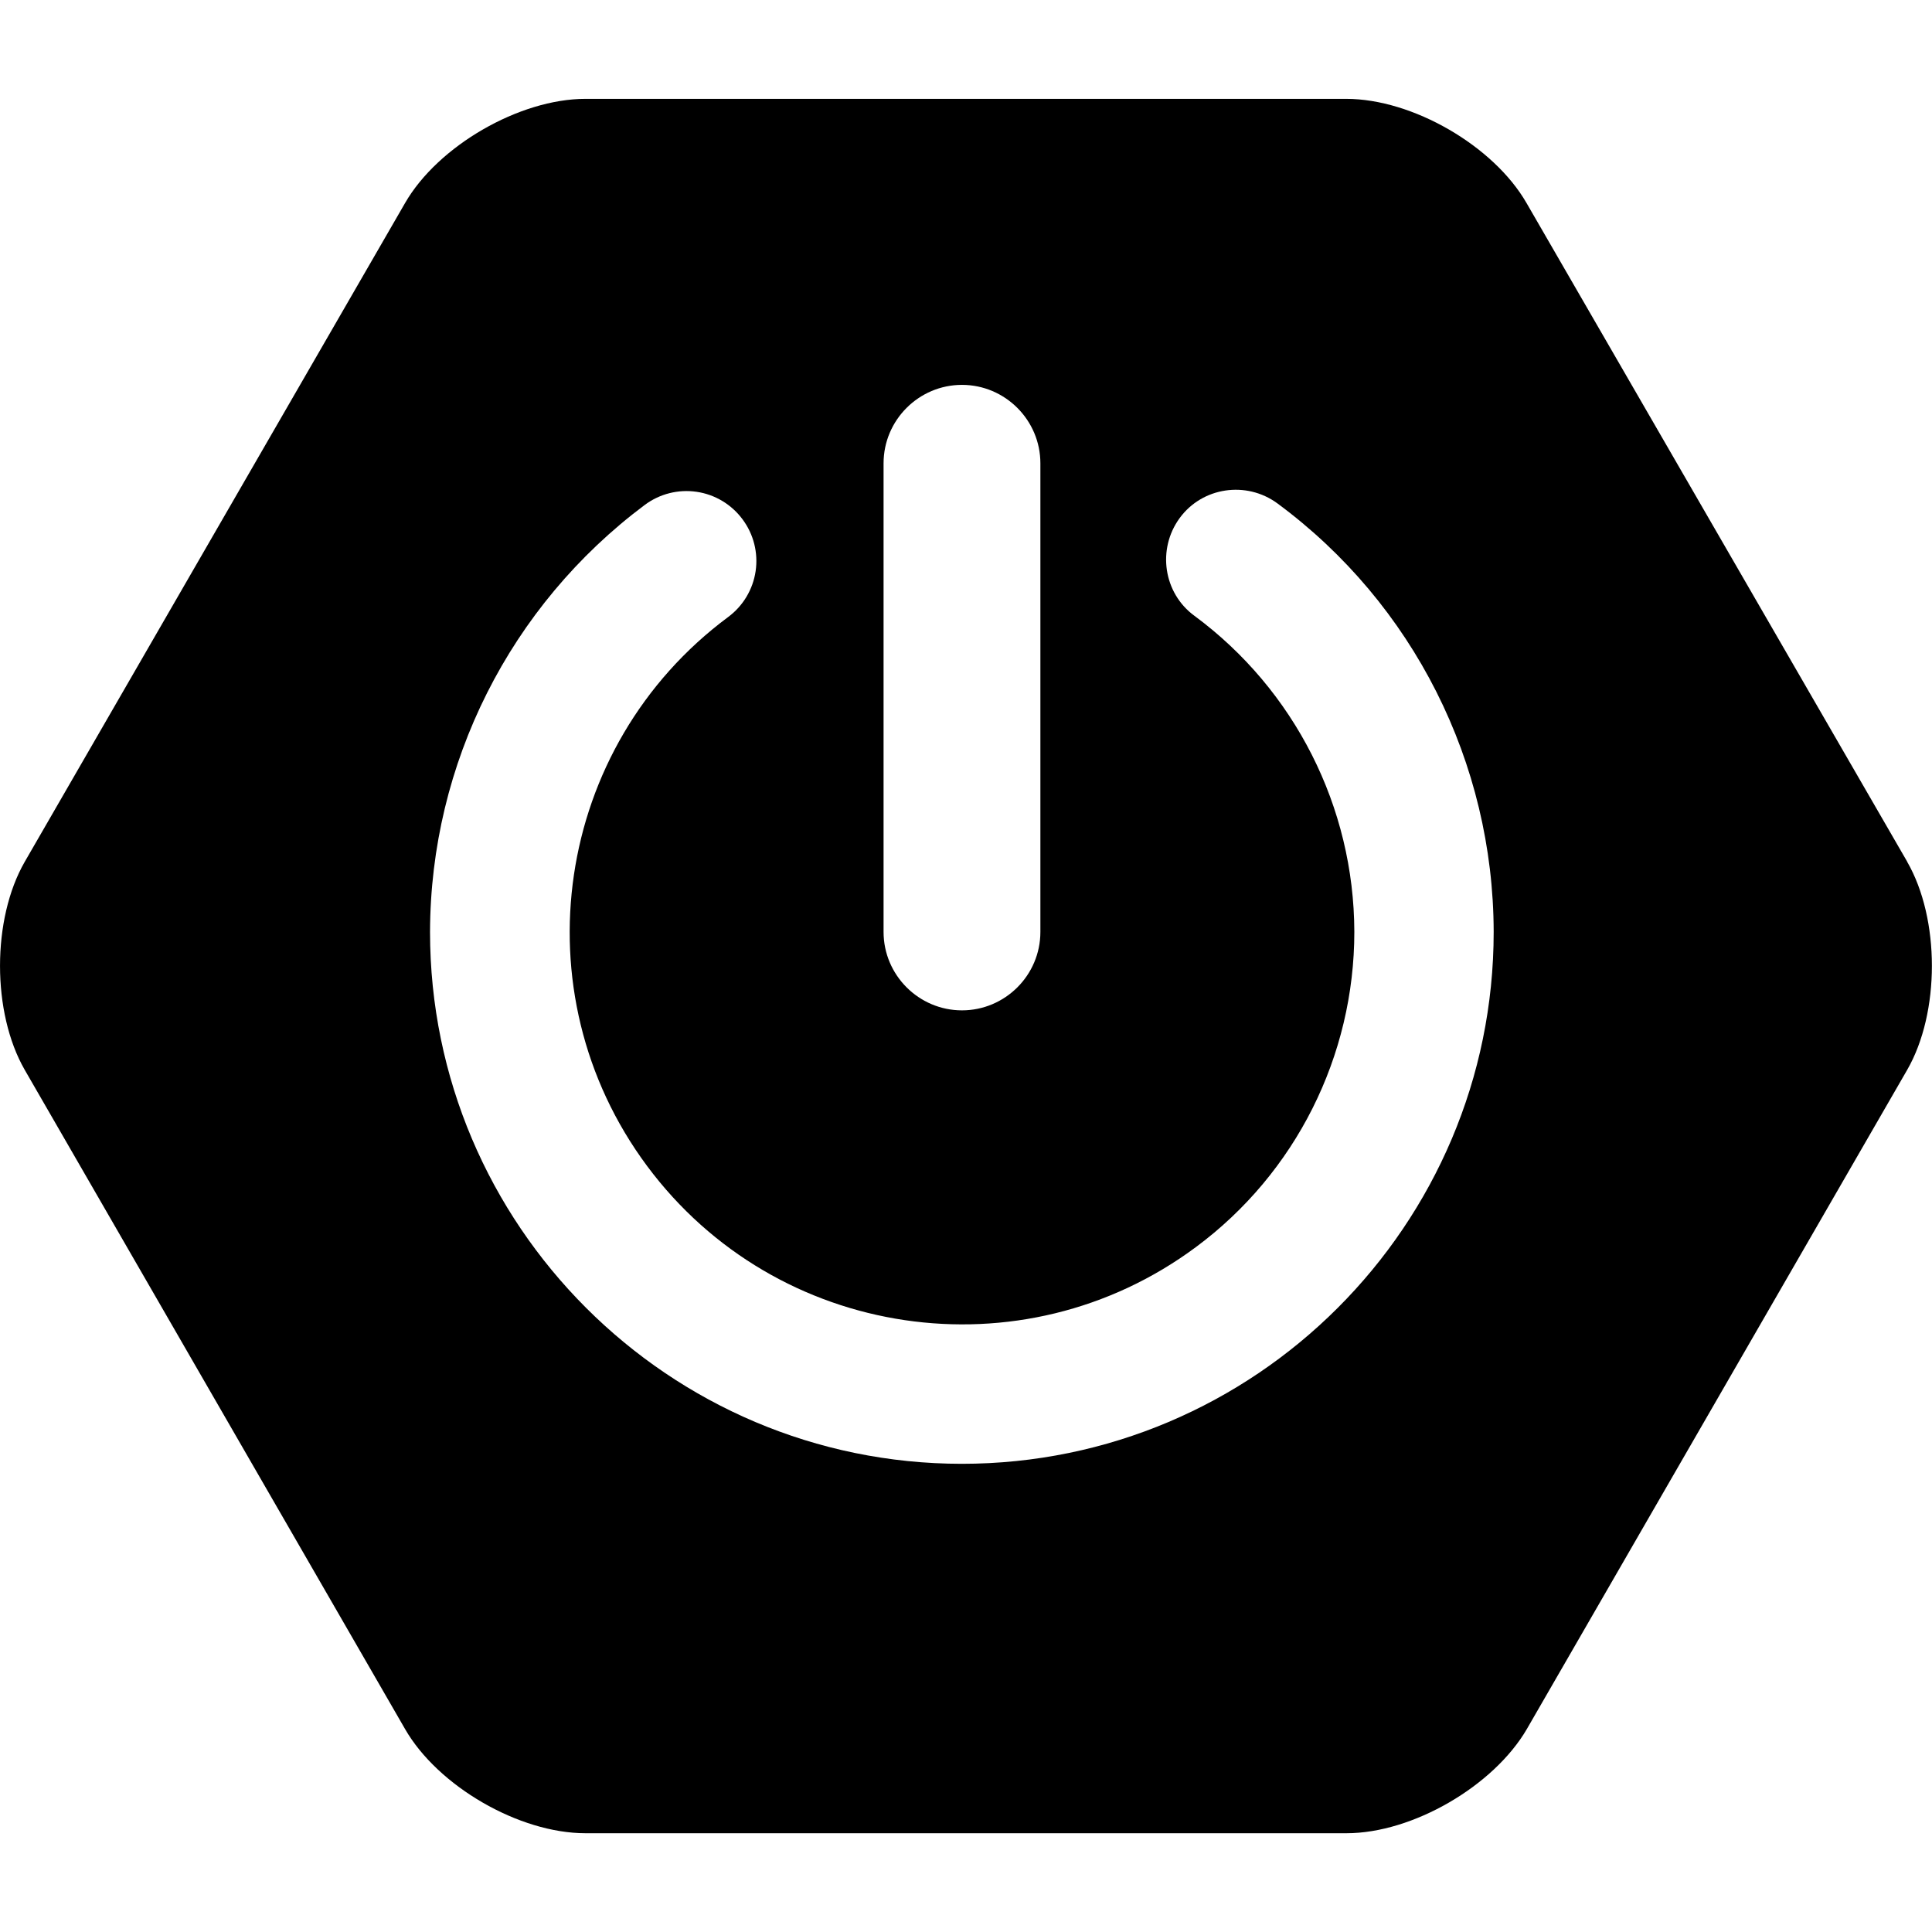
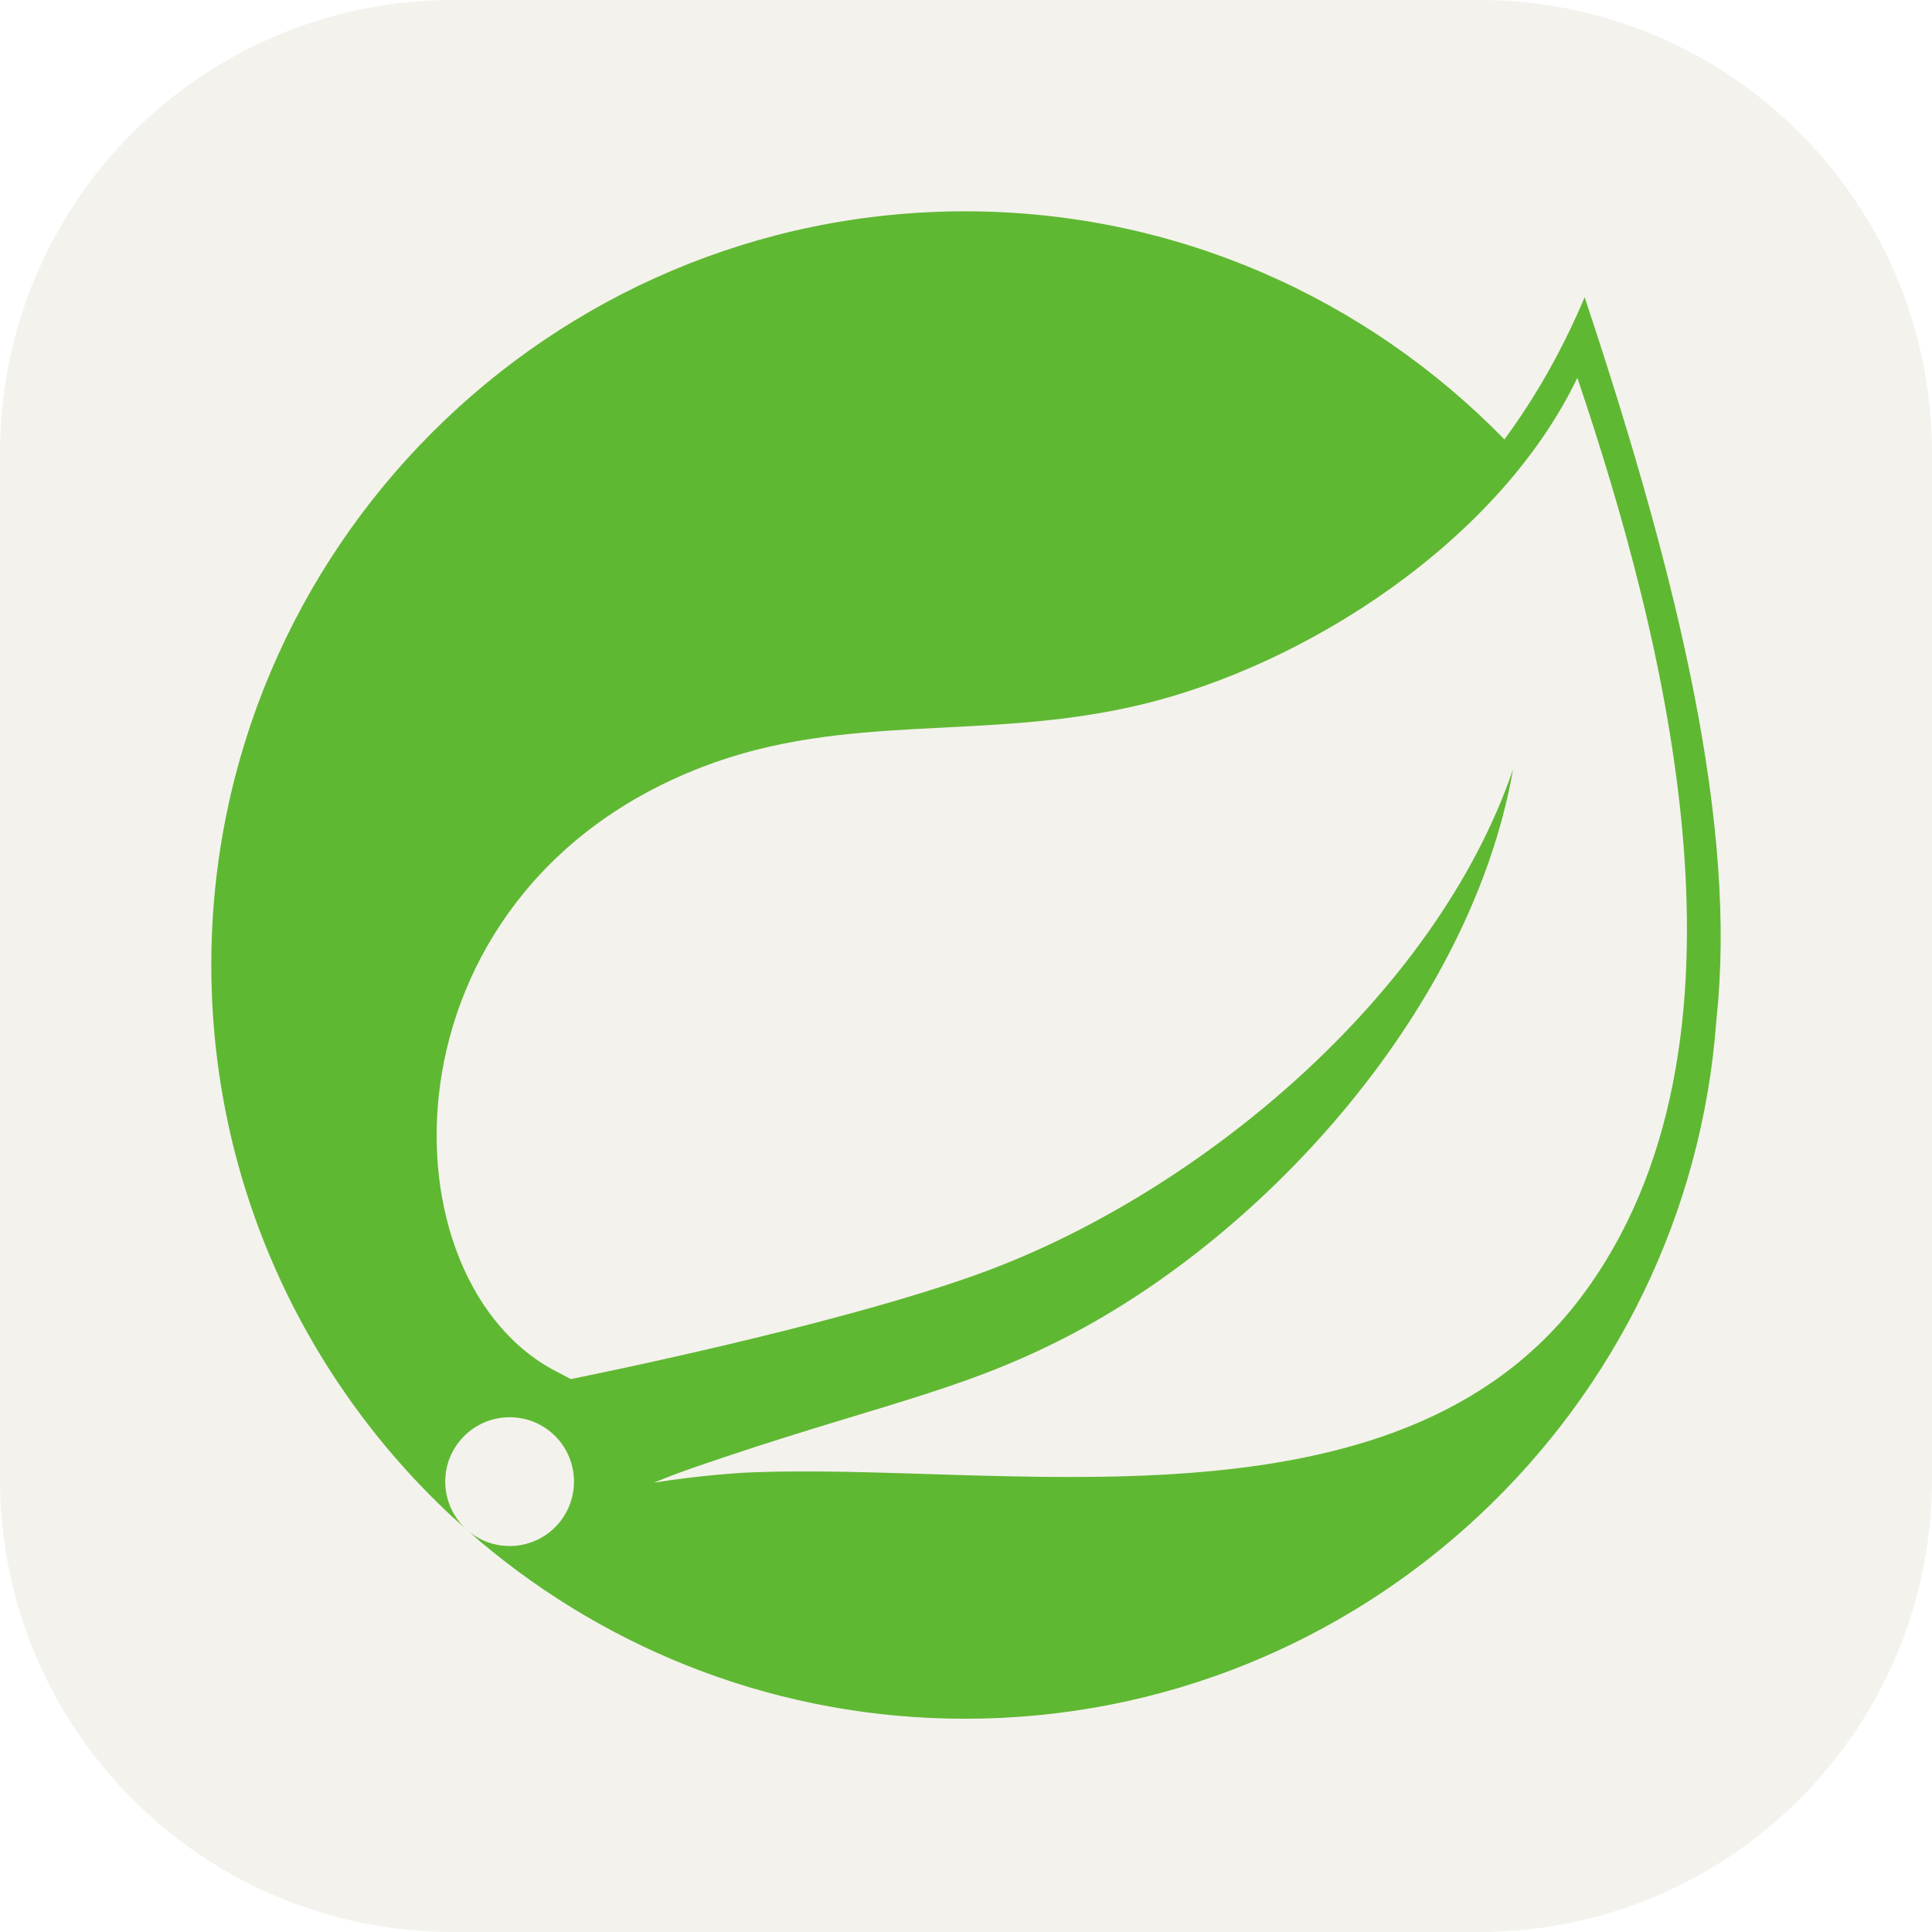
- <svg xmlns="http://www.w3.org/2000/svg" role="img" viewBox="0 0 24 24">
-   <path d="m23.693 10.706-4.73-8.184c-.409-.711-1.417-1.294-2.24-1.294H7.272c-.819 0-1.831.584-2.24 1.294L.307 10.706c-.409.711-.409 1.873 0 2.584l4.725 8.189c.409.711 1.417 1.294 2.24 1.294h9.455c.819 0 1.826-.584 2.24-1.294l4.725-8.189c.409-.711.409-1.873 0-2.584zM10.976 5.755c0-.536.438-.974.974-.974s.974.438.974.974v5.822c0 .537-.438.974-.974.974s-.974-.438-.974-.974zm.974 12.429c-3.643 0-6.608-2.965-6.608-6.608.005-2.09.993-4.052 2.668-5.304a.866.866 0 0 1 1.214.179.866.866 0 0 1-.179 1.214c-2.16 1.605-2.612 4.659-1.007 6.819 1.605 2.16 4.659 2.612 6.819 1.007 1.238-.918 1.967-2.372 1.967-3.916a4.897 4.897 0 0 0-1.986-3.925c-.386-.282-.466-.828-.184-1.214.282-.386.828-.466 1.214-.183 1.69 1.247 2.683 3.224 2.687 5.323 0 3.647-2.965 6.608-6.608 6.608z" />
+ <svg xmlns="http://www.w3.org/2000/svg" width="256" height="256" viewBox="0 0 256 256" fill="none">
+   <rect width="256" height="256" rx="60" fill="#F4F2ED" />
+   <path d="M209.545 171.821C184.93 204.618 132.347 193.547 98.635 195.139C98.635 195.139 92.667 195.471 86.656 196.461C86.656 196.461 88.929 195.491 91.828 194.492C115.506 186.304 126.695 184.659 141.082 177.269C168.114 163.421 195.018 133.259 200.492 101.925C190.202 132.061 158.909 157.998 130.415 168.53C110.911 175.727 75.642 182.731 75.637 182.734C75.653 182.759 74.231 181.996 74.211 181.979C50.225 170.309 49.533 118.359 93.097 101.613C112.197 94.266 130.466 98.302 151.114 93.387C173.136 88.151 198.642 71.644 209.009 50.063C220.631 84.535 234.592 138.467 209.545 171.821V171.821ZM209.973 39.381C207.043 46.343 203.466 52.617 199.344 58.228C181.197 39.604 155.868 28 127.871 28C72.799 28 28 72.804 28 127.866C28 156.731 40.321 182.764 59.964 201.012L62.151 202.949C58.499 199.971 57.938 194.608 60.898 190.952C63.876 187.295 69.244 186.728 72.898 189.69C76.562 192.658 77.12 198.035 74.154 201.697C71.198 205.361 65.82 205.914 62.161 202.958L63.65 204.276C81.025 218.906 103.424 227.743 127.871 227.743C180.511 227.743 223.736 186.778 227.436 135.073C230.176 109.757 222.699 77.611 209.973 39.381Z" fill="#5FB832" />
</svg>
